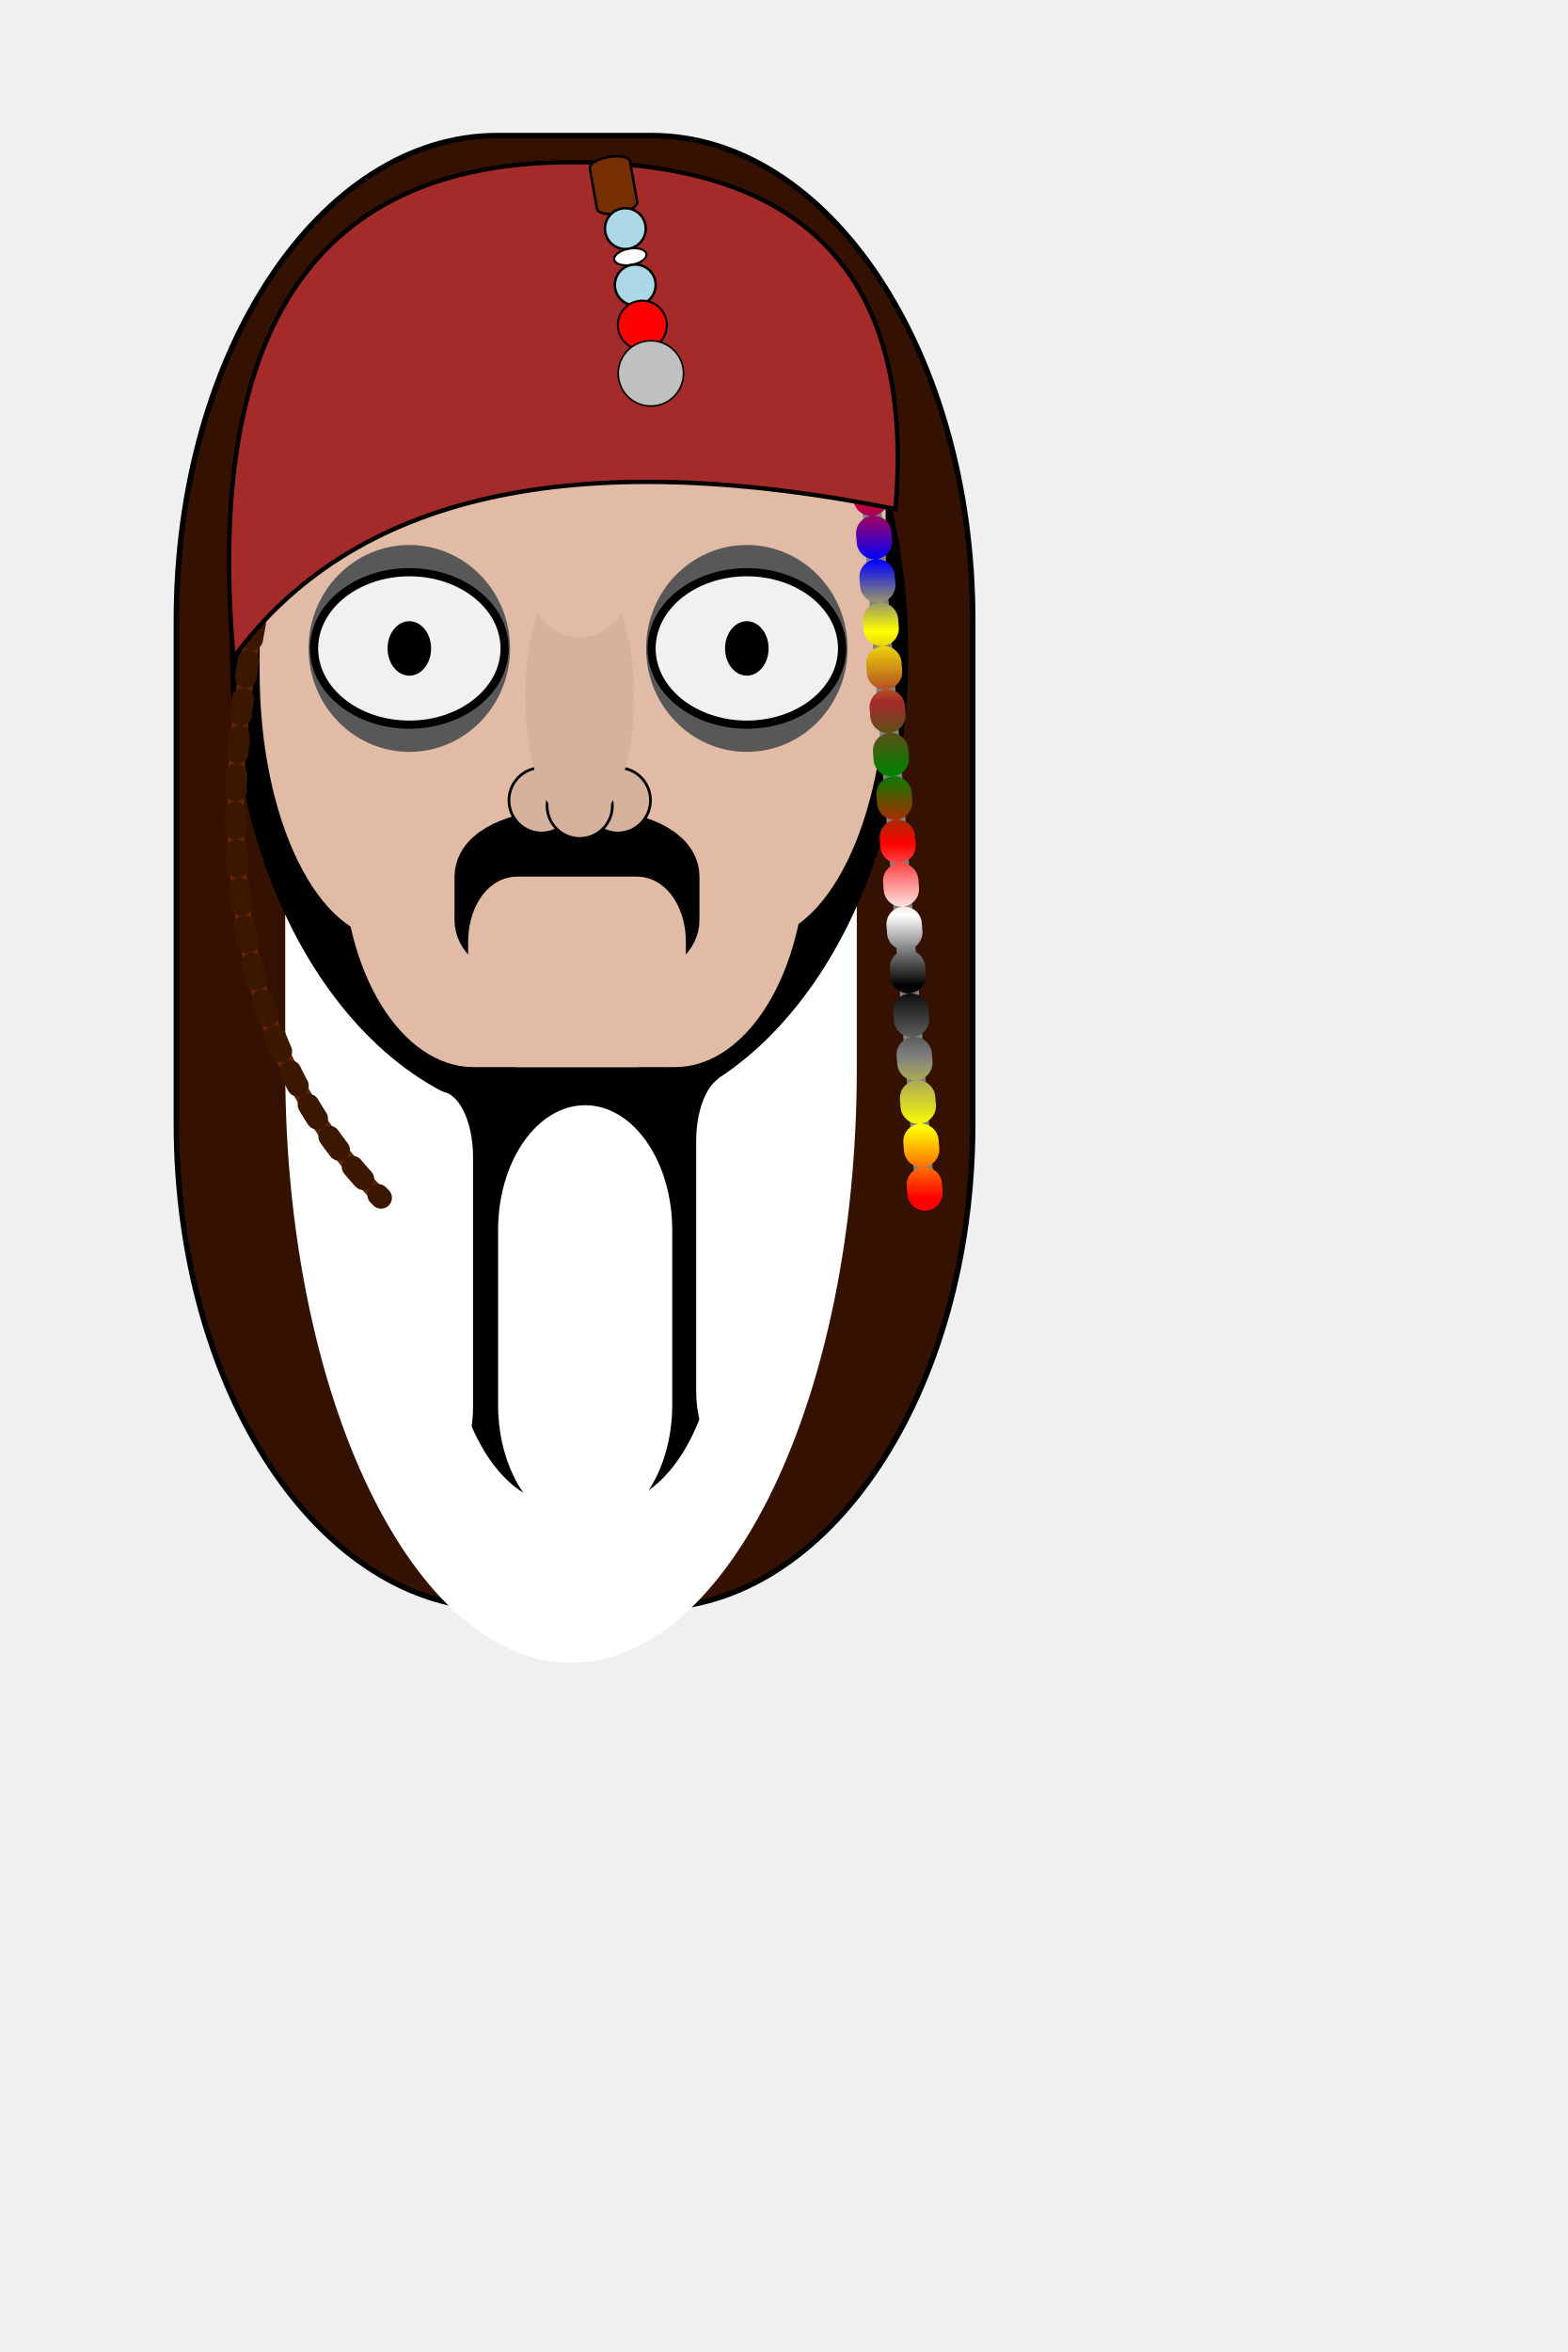
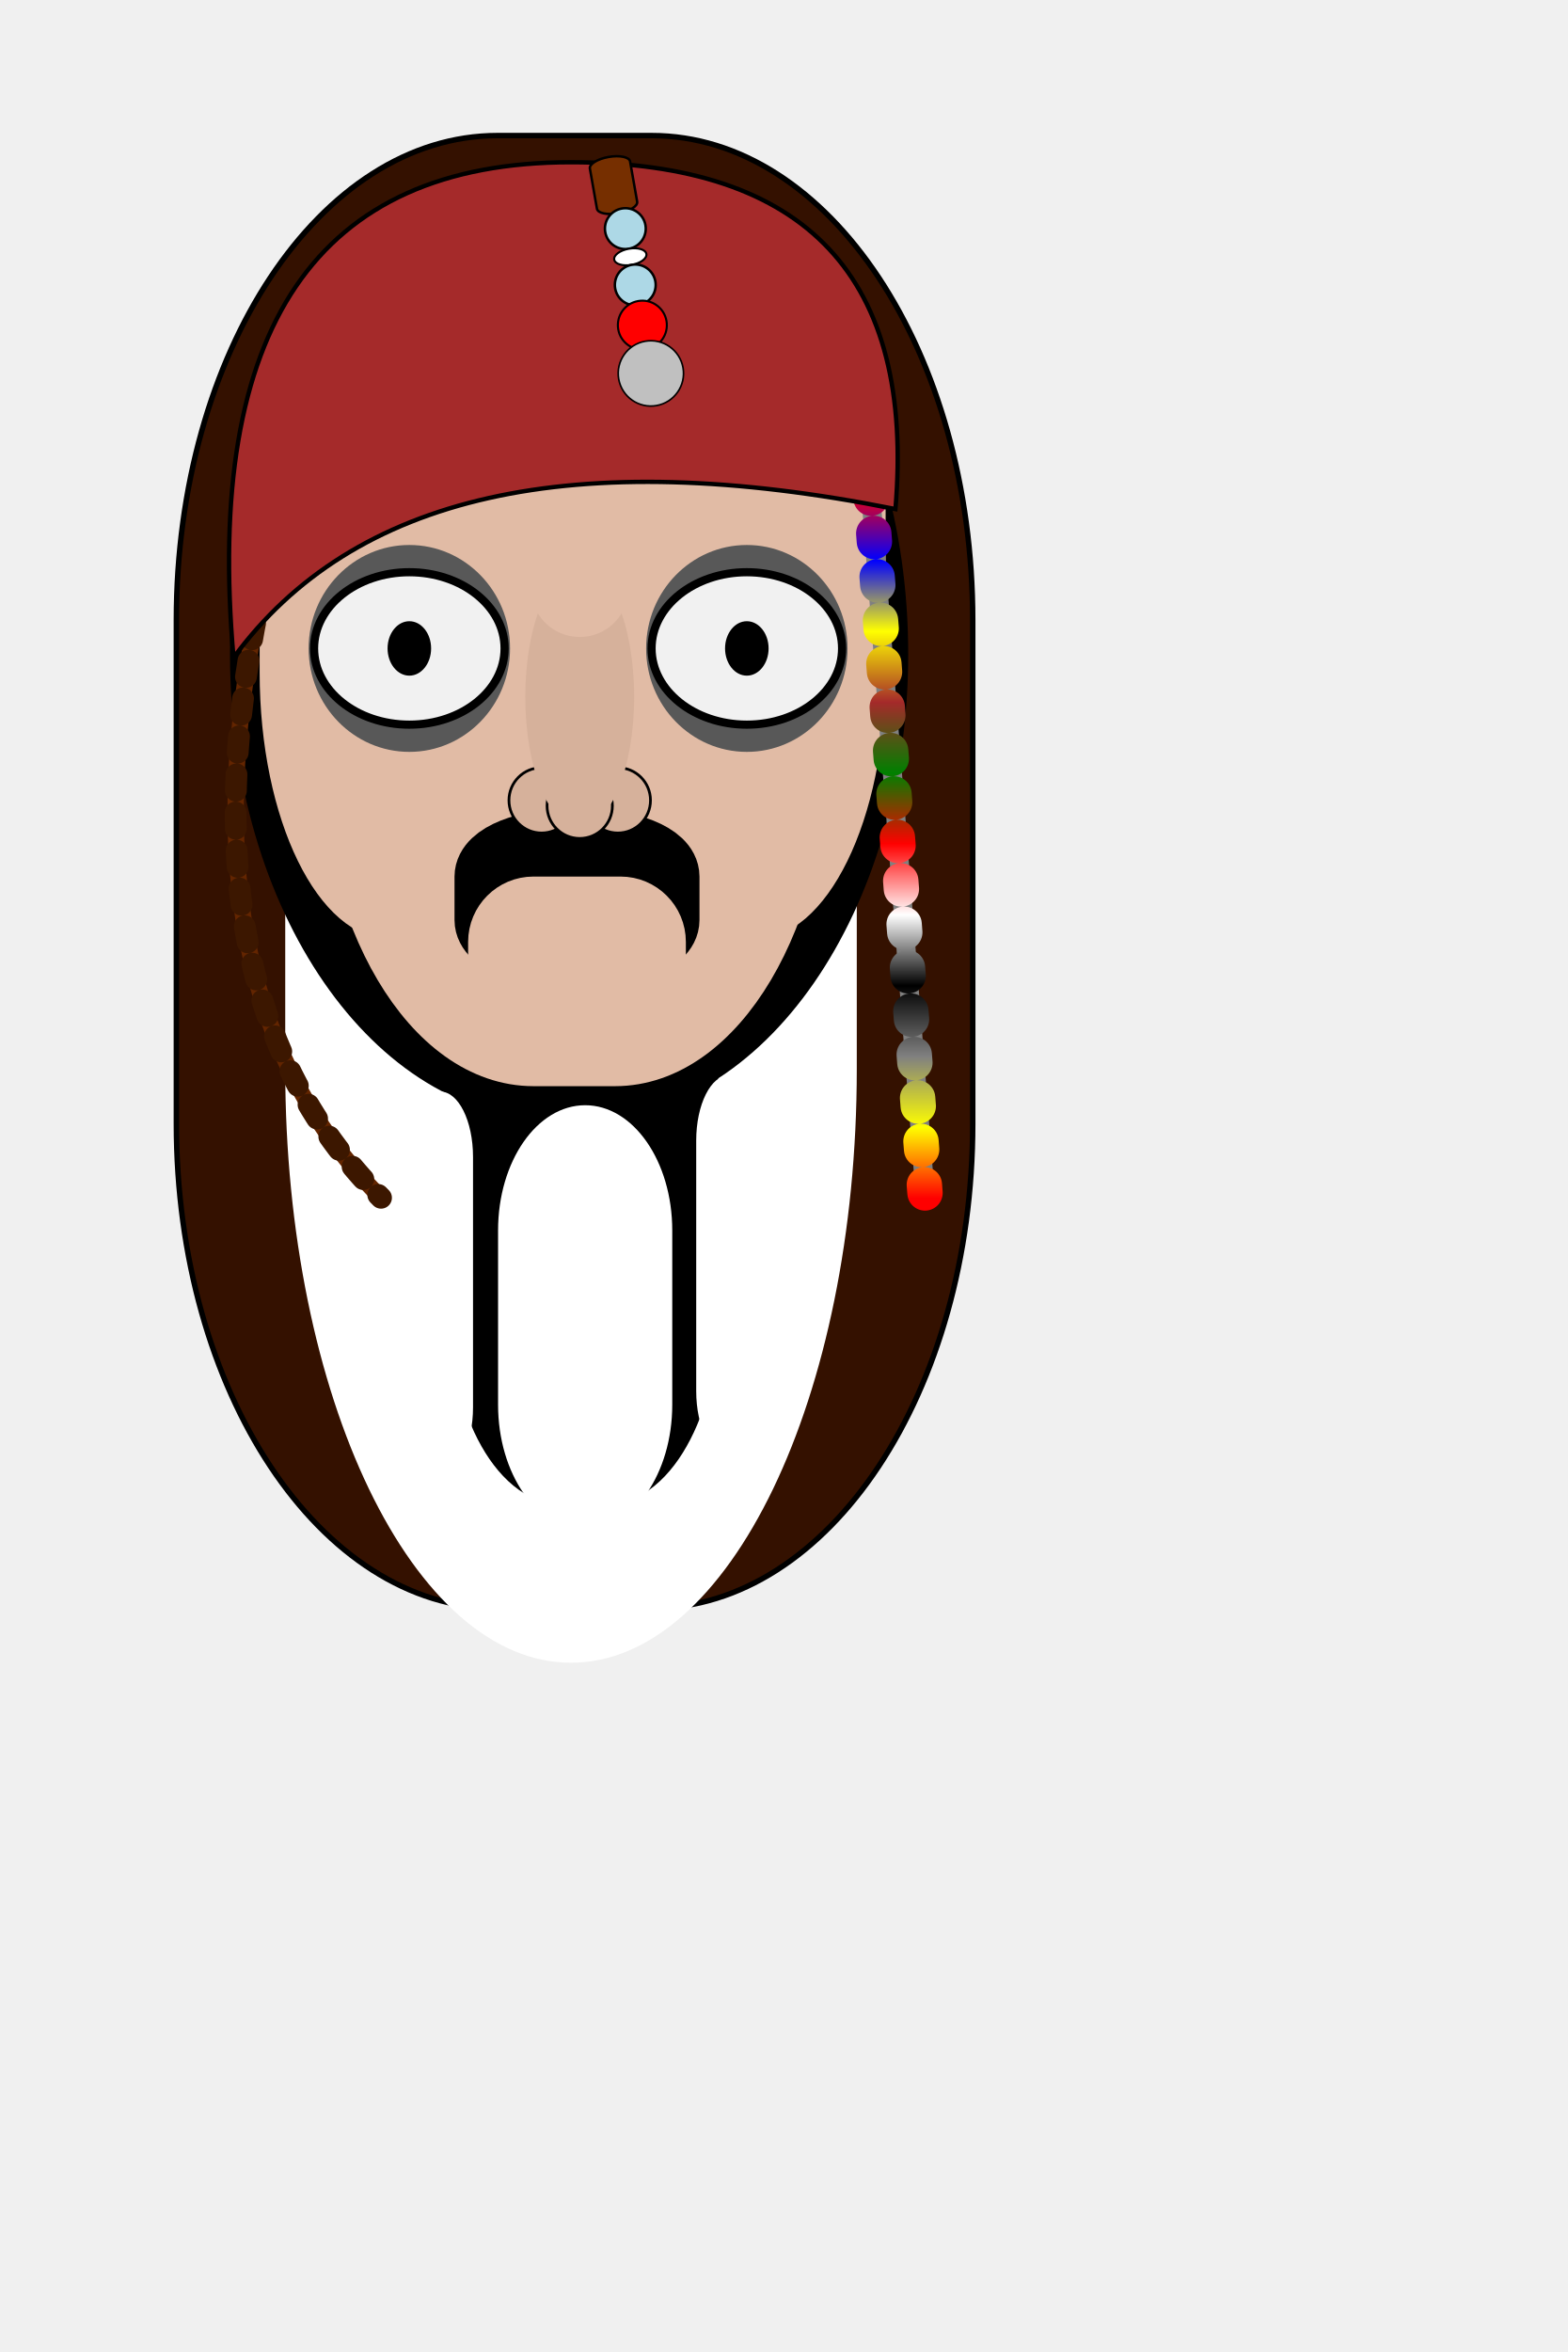
<svg xmlns="http://www.w3.org/2000/svg" xmlns:xlink="http://www.w3.org/1999/xlink" width="720" height="1080">
  <linearGradient id="three_stops" x1="0%" y1="0%" x2="0%" y2="100%">
    <stop offset="0%" style="stop-color: red;" />
    <stop offset="10%" style="stop-color: blue" />
    <stop offset="20%" style="stop-color: yellow;" />
    <stop offset="30%" style="stop-color: brown;" />
    <stop offset="40%" style="stop-color: green;" />
    <stop offset="50%" style="stop-color: red;" />
    <stop offset="60%" style="stop-color: white;" />
    <stop offset="70%" style="stop-color: black;" />
    <stop offset="80%" style="stop-color: grey;" />
    <stop offset="90%" style="stop-color: yellow;" />
    <stop offset="100%" style="stop-color: red;" />
  </linearGradient>
  <g transform="scale(0.25) translate(-500,-300)">
    <rect id="head" x="824" y="549" height="2705" width="1463" fill="#341100" stroke="black" stroke-width="10" rx="590" ry="890" />
    <rect id="head" x="1024" y="649" height="2705" width="1050" fill="white" stroke="none" rx="590" ry="1090" />
    <rect id="head" x="924" y="649" height="1705" width="1243" fill="black" stroke="black" stroke-width="3" rx="590" ry="890" />
    <rect x="1368" y="2020" height="1000" width="410" rx="170" ry="330" fill="black" stroke-width="90" stroke="black" />
    <rect x="1415" y="2330" height="780" width="320" rx="970" ry="230" fill="white" stroke-width="90" stroke="none" />
    <rect id="face" x="977" y="700" height="1325" width="1150" fill="#E1BBA5" stroke="none" rx="240" ry="490" />
-     <rect id="face" x="1130" y="1300" height="960" width="850" fill="#E1BBA5" stroke="none" rx="240" ry="390" />
+     <rect id="face" x="1130" y="1000" height="1250" width="850" fill="#E1BBA5" stroke="#E1BBA5" stroke-width="90" rx="350" ry="590" />
    <path id="hairbraids" stroke="#632500" fill="none" stroke-width="30" stroke-linecap="round" d="M 999 1308 Q 800 2100 1200 2500" />
    <path id="hairbraids" stroke="#3C1700" fill="none" stroke-dasharray="30,40" stroke-width="40" stroke-linecap="round" d="M 999 1308 Q 800 2100 1200 2500" />
    <g id="earbeads">
      <line x1="2099" y1="1200" x2="2200" y2="2500" stroke-width="35" stroke-linecap="round" stroke="grey" />
      <line x1="2099" y1="1200" x2="2200" y2="2500" stroke-width="65" stroke-dasharray="15,65" stroke-linecap="round" stroke="url(#three_stops)" />
    </g>
    <path id="bandana" stroke="black" stroke-width="8" fill="brown" d="M 929 1508 Q 1259 1058 2145 1235, 2199 598, 1549 598, 849 598,929 1508 " />
    <g id="bandana_decor" transform="scale(0.75) rotate(350,2945, -2350)">
      <rect x="1575" y="600" height="140" width="100" stroke="black" fill="#762F00" stroke-width="6" rx="2300" ry="20" />
      <circle id="first" cx="1635" cy="780" r="50" fill="lightblue" stroke="black" stroke-width="6" />
      <ellipse cx="1635" cy="850" rx="40" ry="20" fill="white" stroke-width="5" stroke="black" />
      <use xlink:href="#first" x="0" y="140" />
      <circle cx="1635" cy="1020" r="60" stroke="black" stroke-width="5" fill="red" />
      <circle cx="1635" cy="1140" r="80" fill="silver" stroke="black" stroke-width="4" />
    </g>
    <g id="eyes">
      <ellipse cx="1252" cy="1491" rx="185" ry="190" stroke="none" fill="#585858" />
      <ellipse cx="1252" cy="1491" rx="175" ry="140" stroke="black" stroke-width="15" fill="#F1F1F1" />
      <ellipse cx="1252" cy="1491" rx="40" ry="50" fill="black" stroke="none" />
    </g>
    <use xlink:href="#eyes" x="620" y="0" />
    <rect x="1400" y="1850" stroke="black" stroke-width="130" ry="60" rx="150" fill="black" height="200" width="320" />
-     <rect x="1400" y="1950" stroke="#E1BBA5" stroke-width="80" ry="80" rx="50" fill="#E1BBA5" height="270" width="320" />
+     <rect x="1400" y="1950" stroke="#E1BBA5" stroke-width="80" ry="80" rx="80" fill="#E1BBA5" height="270" width="320" />
    <rect id="leftspace" x="1779" y="2275" height="700" width="120" fill="white" rx="90" ry="120" stroke="none" />
    <use xlink:href="#leftspace" x="-530" y="30" />
    <g id="nose">
      <use xlink:href="#mid" x="-70" y="-10" />
      <use xlink:href="#mid" x="70" y="-10" />
      <circle id="mid" cx="1565" cy="1780" r="60" stroke="black" fill="#D6B19B" stroke-width="5" />
      <ellipse cx="1565" cy="1580" rx="100" ry="240" fill="#D6B19B" stroke="none" />
      <circle id="mid" cx="1565" cy="1380" r="90" stroke="none" fill="#E1BBA5" stroke-width="5" />
    </g>
  </g>
</svg>
